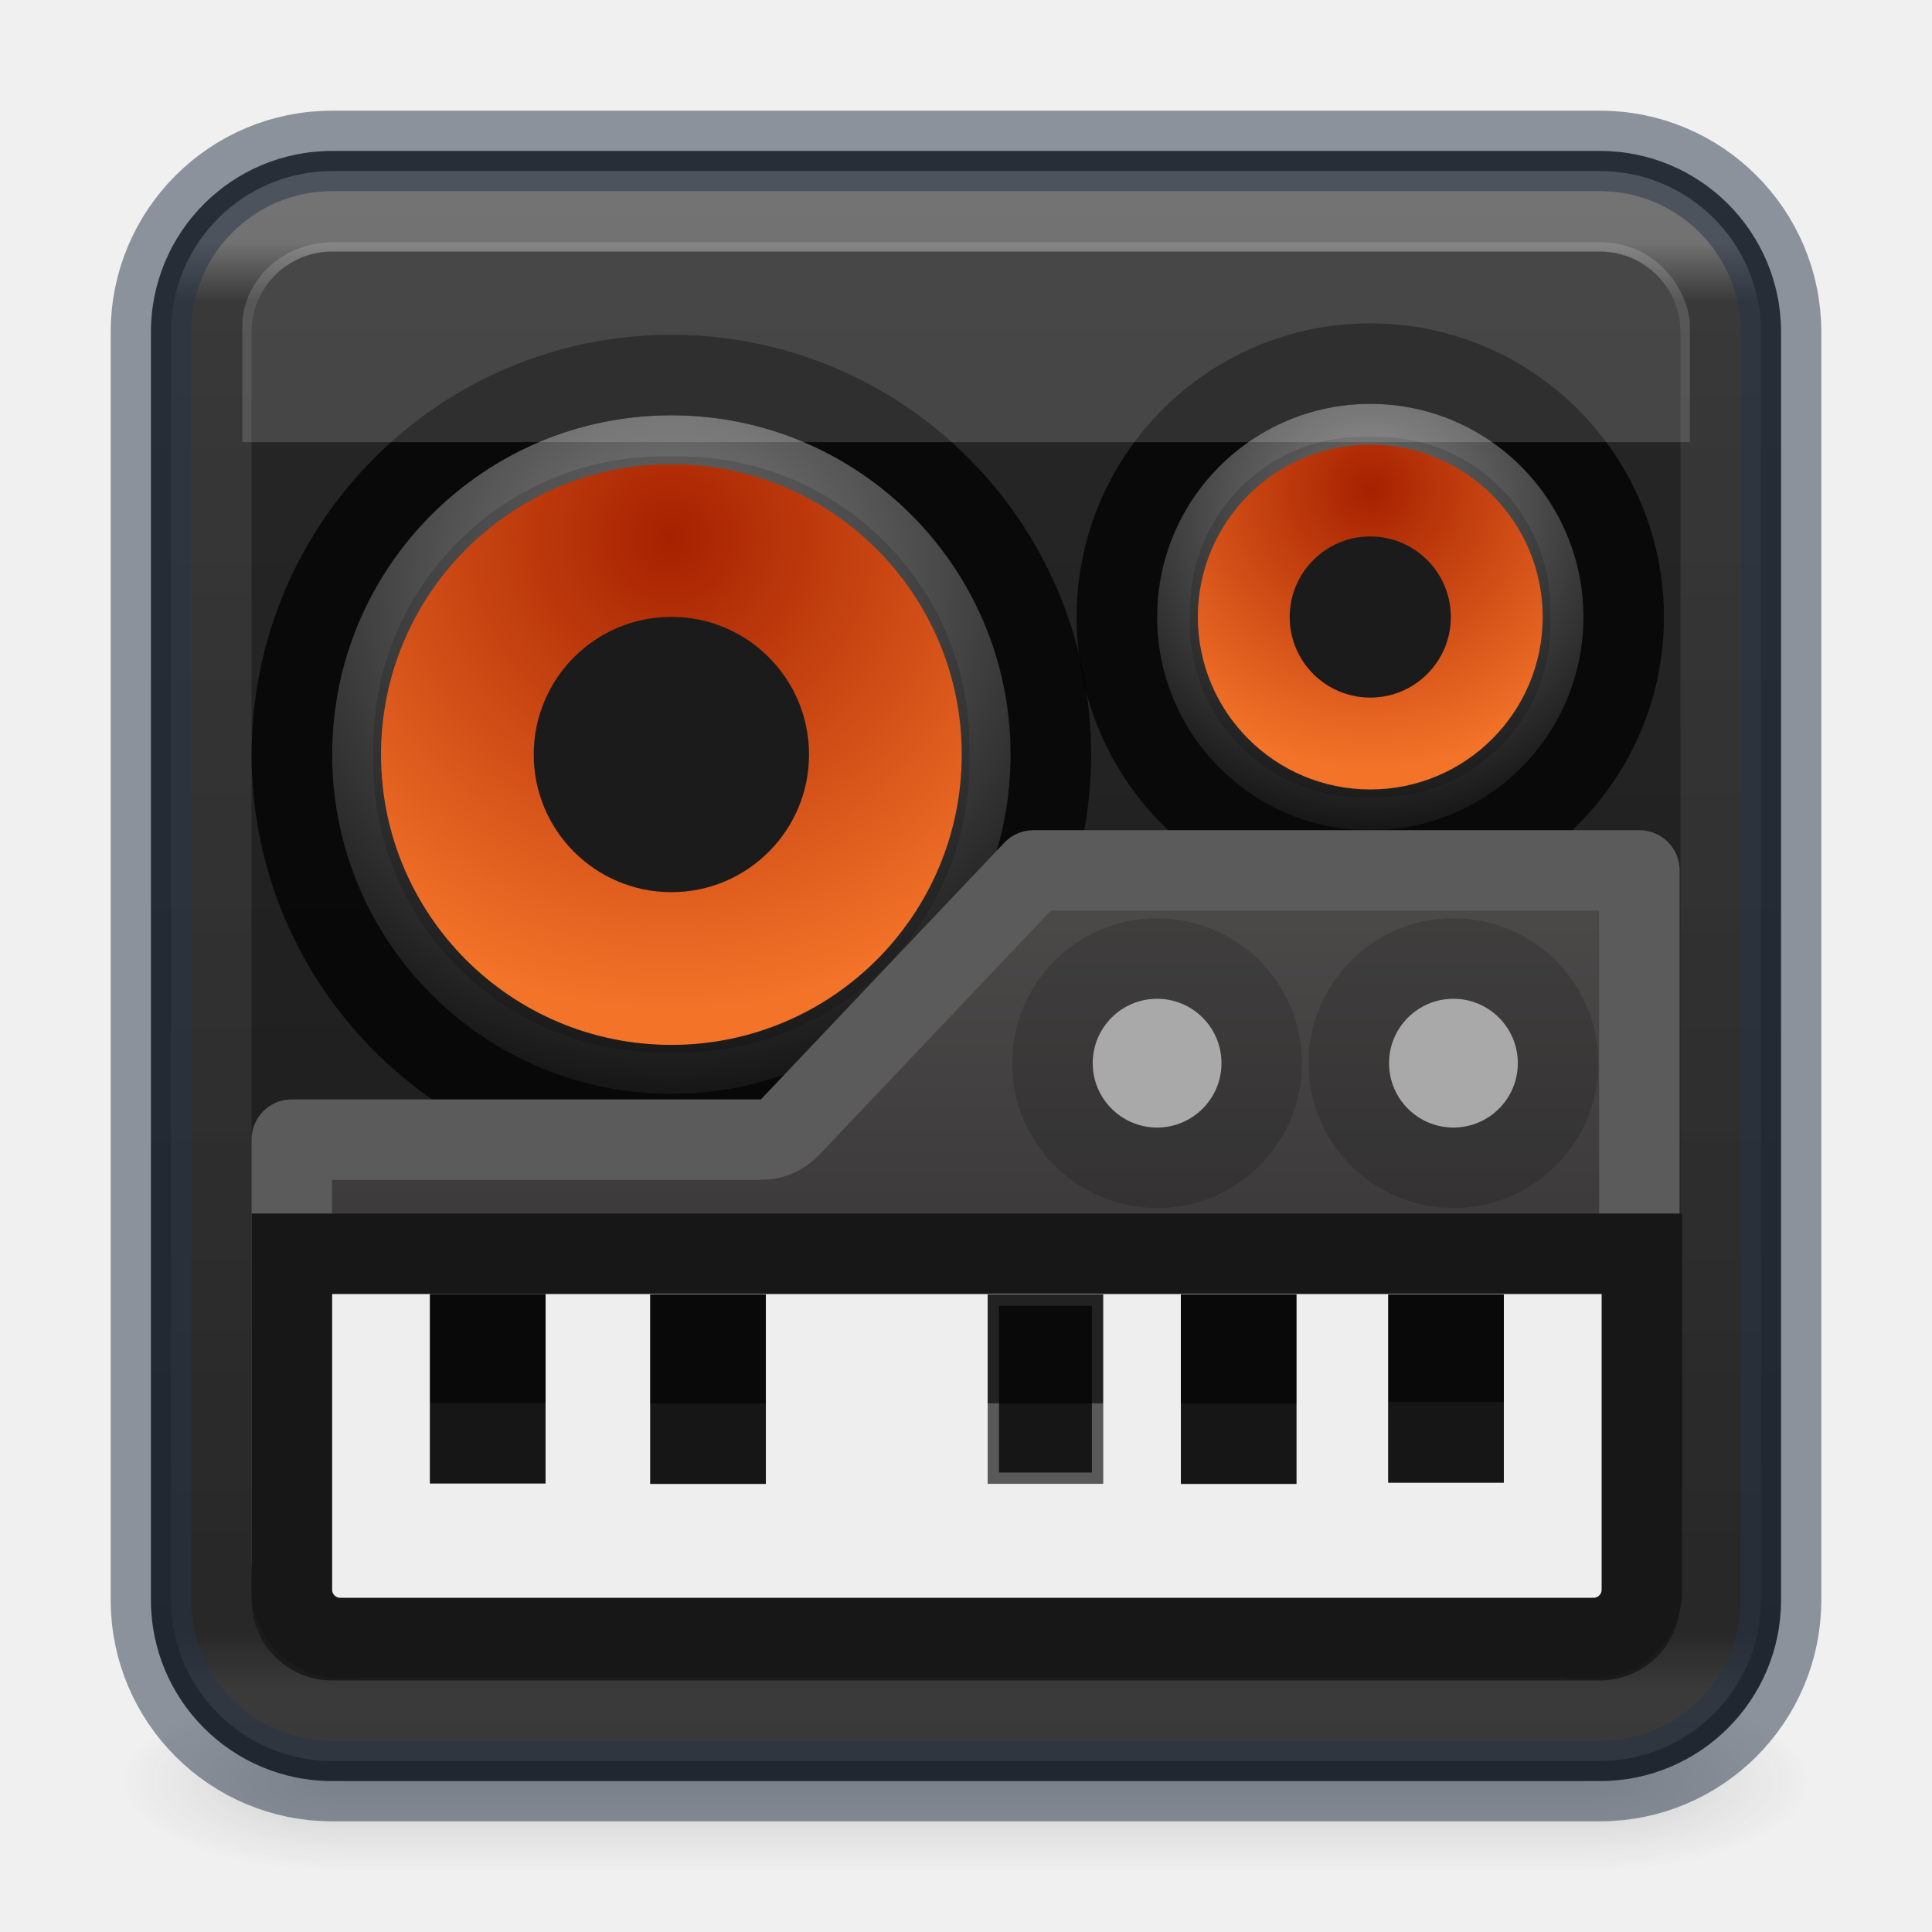
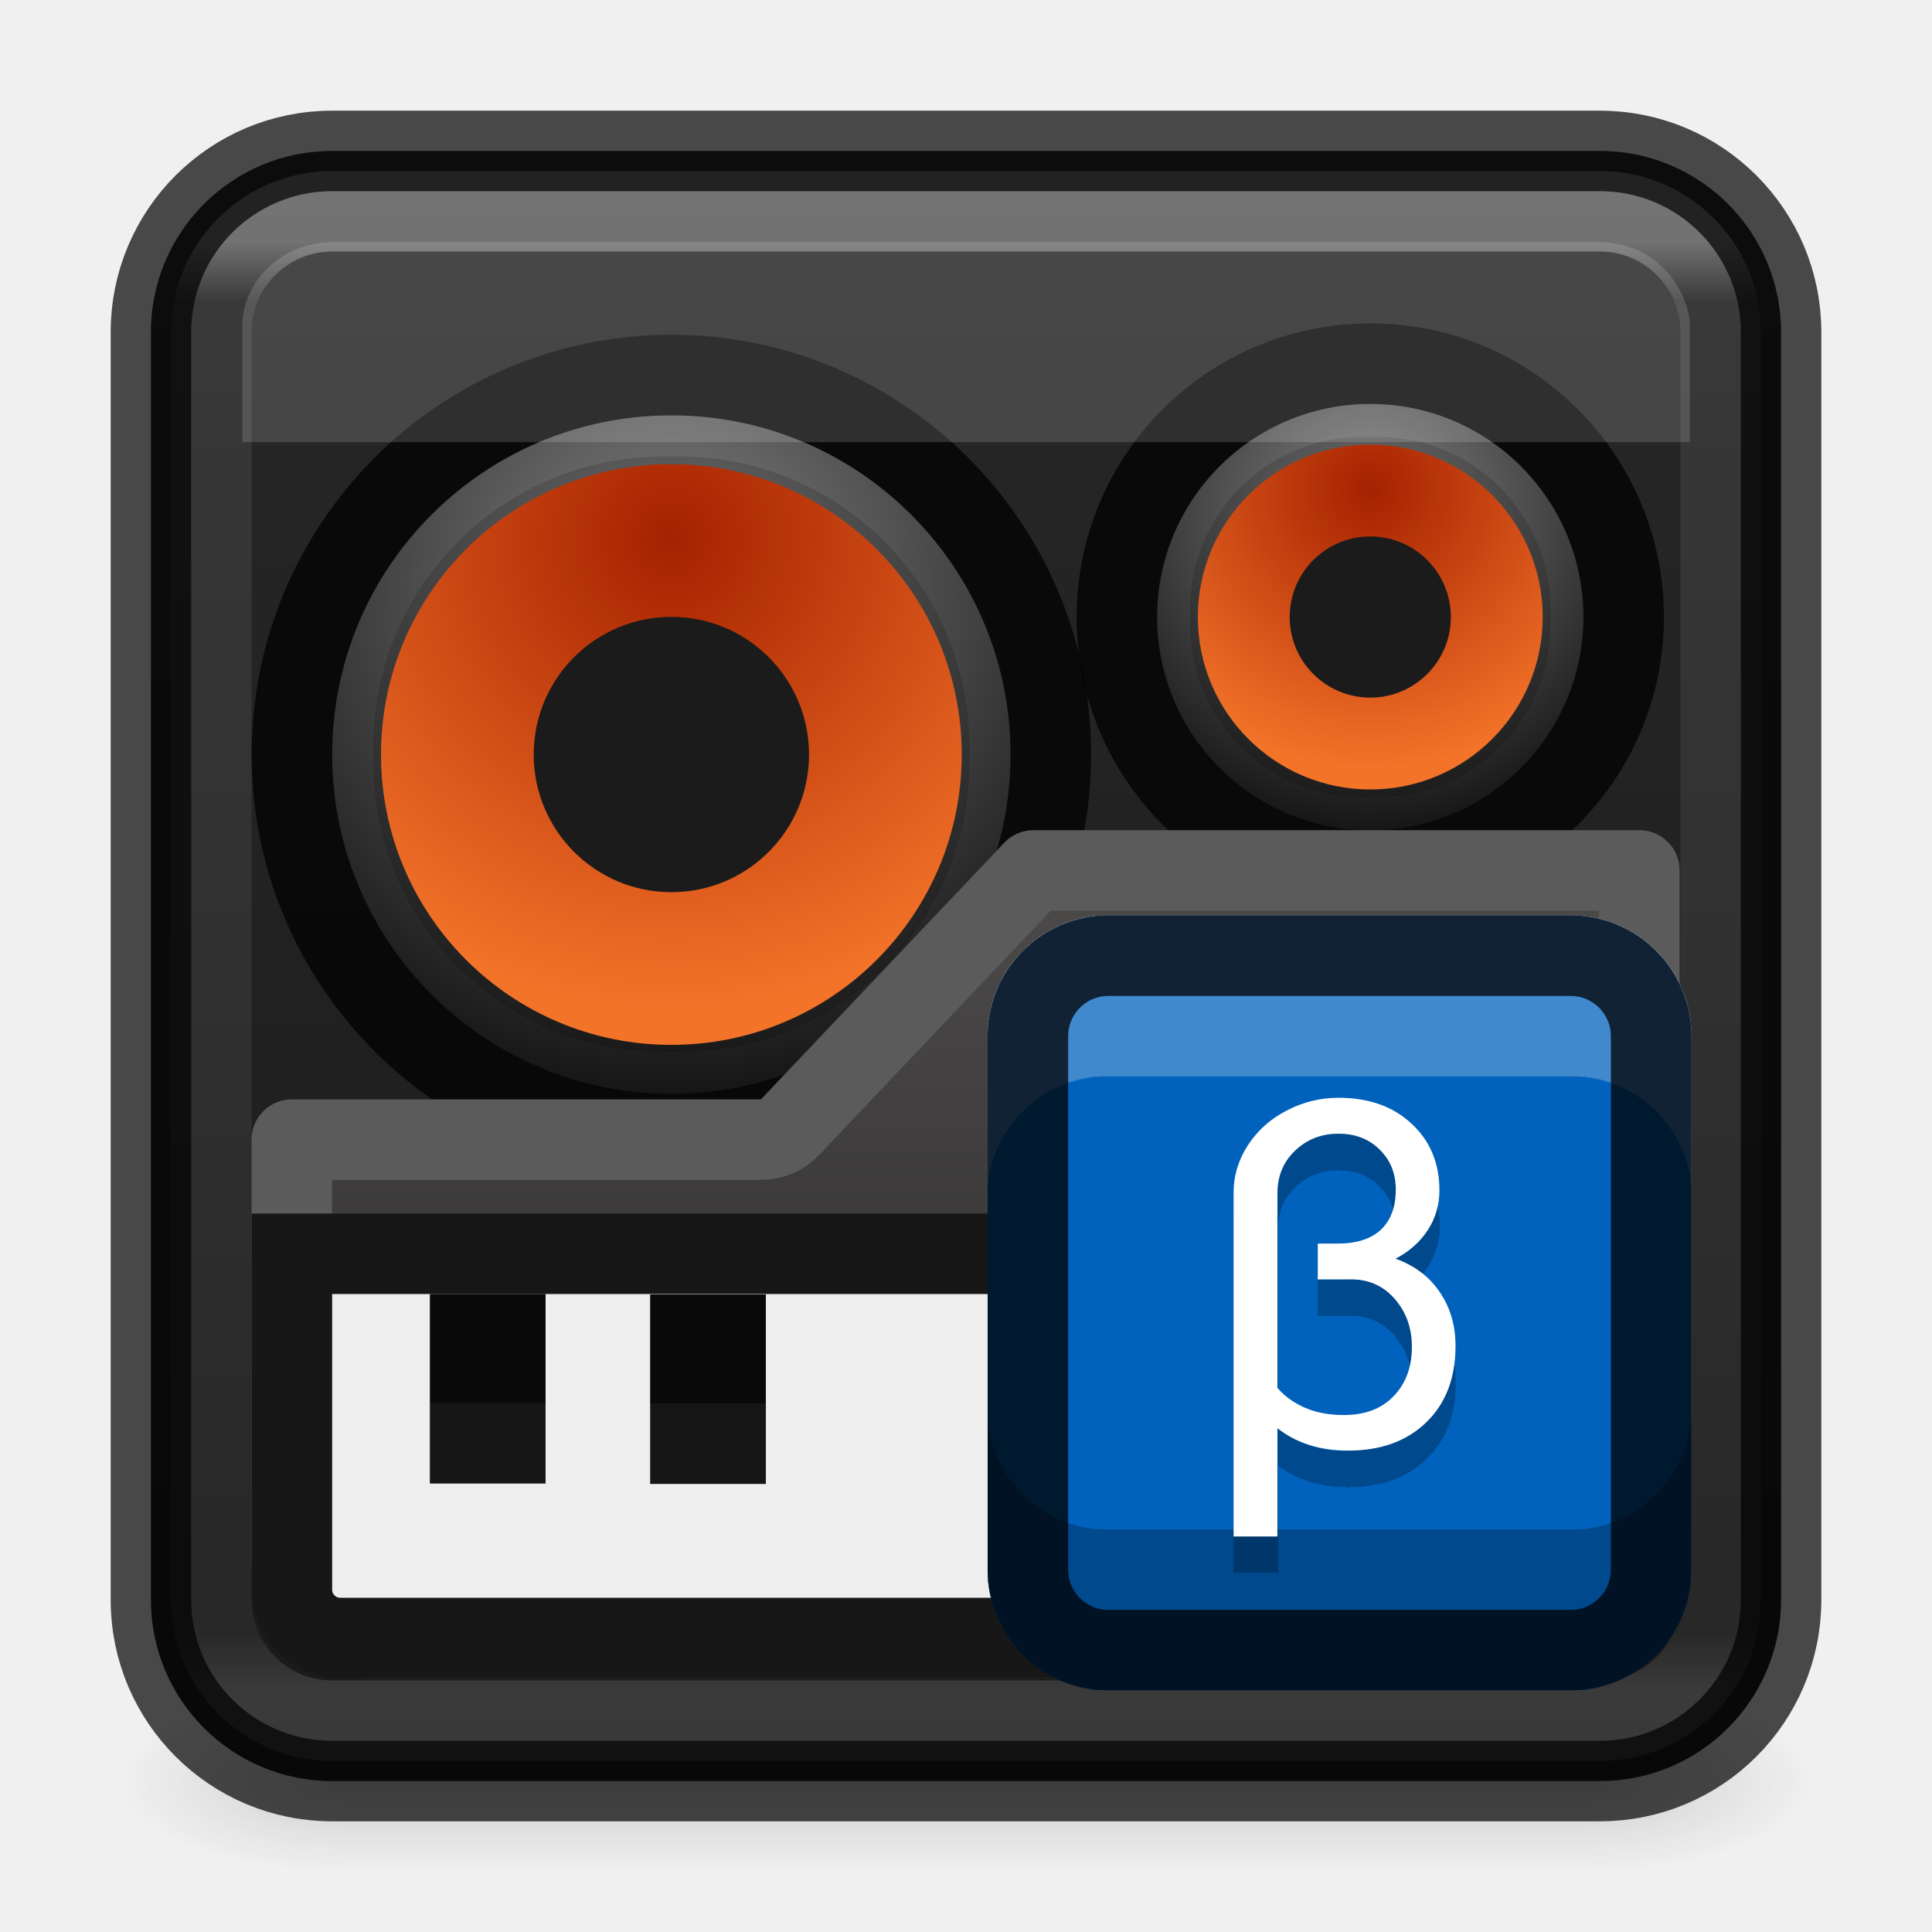
<svg xmlns="http://www.w3.org/2000/svg" width="24" height="24" viewBox="0 0 24 24" fill="none">
  <g opacity="0.4">
    <path opacity="0.4" d="M22.5 21H19.737V23.25H22.5V21Z" fill="url(#paint0_radial)" />
    <path opacity="0.4" d="M1.5 23.25H4.263V21H1.5V23.25Z" fill="url(#paint1_radial)" />
    <path opacity="0.4" d="M19.737 21H4.263V23.25H19.737V21Z" fill="url(#paint2_linear)" />
  </g>
  <path d="M19.875 1.875H4.125C2.882 1.875 1.875 2.882 1.875 4.125V19.875C1.875 21.118 2.882 22.125 4.125 22.125H19.875C21.118 22.125 22.125 21.118 22.125 19.875V4.125C22.125 2.882 21.118 1.875 19.875 1.875Z" fill="url(#paint3_linear)" />
  <path opacity="0.35" d="M19.875 2.625H4.125C3.297 2.625 2.625 3.297 2.625 4.125V19.875C2.625 20.703 3.297 21.375 4.125 21.375H19.875C20.703 21.375 21.375 20.703 21.375 19.875V4.125C21.375 3.297 20.703 2.625 19.875 2.625Z" stroke="url(#paint4_linear)" stroke-linecap="round" stroke-linejoin="round" />
-   <path opacity="0.5" d="M19.875 1.875H4.125C2.882 1.875 1.875 2.882 1.875 4.125V19.875C1.875 21.118 2.882 22.125 4.125 22.125H19.875C21.118 22.125 22.125 21.118 22.125 19.875V4.125C22.125 2.882 21.118 1.875 19.875 1.875Z" stroke="#273445" stroke-width="1" />
+   <path opacity="0.7" d="M19.875 1.875H4.125C2.882 1.875 1.875 2.882 1.875 4.125V19.875C1.875 21.118 2.882 22.125 4.125 22.125H19.875C21.118 22.125 22.125 21.118 22.125 19.875V4.125C22.125 2.882 21.118 1.875 19.875 1.875Z" stroke="black" stroke-width="1" />
  <circle cx="8.34" cy="9.373" r="4.214" fill="url(#paint5_radial)" />
  <circle cx="8.34" cy="9.373" r="4.714" stroke="black" stroke-opacity="0.75" />
  <g filter="url(#filter0_d)">
    <circle cx="8.34" cy="9.373" r="3.607" fill="url(#paint6_radial)" />
  </g>
  <circle cx="8.34" cy="9.373" r="1.71" fill="#1B1B1B" />
  <circle cx="17.022" cy="7.665" r="2.648" fill="url(#paint7_radial)" />
  <circle cx="17.022" cy="7.665" r="3.148" stroke="black" stroke-opacity="0.75" />
  <g filter="url(#filter1_d)">
    <circle cx="17.022" cy="7.665" r="2.142" fill="url(#paint8_radial)" />
  </g>
  <circle cx="17.022" cy="7.665" r="1.001" fill="#1B1B1B" />
-   <path d="M20.365 10.813V10.822V10.835V10.847V10.86V10.873V10.886V10.899V10.912V10.926V10.939V10.953V10.966V10.98V10.994V11.008V11.023V11.037V11.051V11.066V11.081V11.095V11.11V11.125V11.14V11.156V11.171V11.187V11.202V11.218V11.234V11.25V11.266V11.282V11.298V11.315V11.331V11.348V11.365V11.382V11.399V11.415V11.433V11.45V11.467V11.485V11.502V11.52V11.538V11.556V11.574V11.592V11.61V11.628V11.646V11.665V11.683V11.702V11.721V11.739V11.758V11.777V11.796V11.816V11.835V11.854V11.874V11.893V11.913V11.933V11.953V11.972V11.992V12.012V12.033V12.053V12.073V12.093V12.114V12.134V12.155V12.176V12.196V12.217V12.238V12.259V12.28V12.301V12.322V12.344V12.365V12.387V12.408V12.43V12.451V12.473V12.495V12.517V12.539V12.56V12.582V12.605V12.627V12.649V12.671V12.694V12.716V12.738V12.761V12.784V12.806V12.829V12.852V12.874V12.897V12.92V12.943V12.966V12.989V13.012V13.036V13.059V13.082V13.105V13.129V13.152V13.176V13.199V13.223V13.246V13.27V13.294V13.317V13.341V13.365V13.389V13.413V13.437V13.46V13.485V13.509V13.533V13.557V13.581V13.605V13.629V13.654V13.678V13.702V13.726V13.751V13.775V13.8V13.824V13.849V13.873V13.898V13.922V13.947V13.972V13.996V14.021V14.046V14.07V14.095V14.12V14.145V14.169V14.194V14.219V14.244V14.269V14.293V14.318V14.343V14.368V14.393V14.418V14.443V14.468V14.493V14.518V14.543V14.568V14.593V14.618V14.643V14.668V14.693V14.718V14.743V14.768V14.793V14.818V14.843V14.868V14.893V14.918V14.943V14.968V14.993V15.018V15.043V15.068V15.093V15.118V15.143V15.168V15.193V15.218V15.243V15.268V15.293V15.317V15.342V15.367V15.392V15.417V15.442V15.466V15.491V15.516V15.541V15.565V15.59V15.615V15.639V15.664V15.689V15.713V15.738V15.762V15.787V15.811V15.836V15.86V15.885V15.909V15.933V15.958V15.982V16.006V16.03V16.055V16.079V16.103V16.127V16.151V16.175V16.199V16.223V16.247V16.271V16.294V16.318V16.342V16.366V16.389V16.413V16.436V16.46V16.483V16.507V16.53V16.553V16.576V16.6V16.623V16.646V16.669V16.692V16.715V16.738V16.761V16.784V16.806V16.829V16.852V16.874V16.897V16.919V16.942V16.964V16.986V17.008V17.03V17.052V17.075V17.096V17.118V17.14V17.162V17.184V17.205V17.227V17.248V17.27V17.291V17.312V17.333V17.355V17.376V17.396V17.417V17.438V17.459V17.48V17.5V17.521V17.541V17.561V17.582V17.602V17.622V17.642V17.662V17.682V17.702V17.721V17.741V17.761V17.78V17.799V17.819V17.838V17.857V17.876V17.895V17.913V17.932V17.951V17.969V17.988V18.006V18.024V18.042V18.06V18.078V18.096V18.114V18.131V18.149V18.166V18.184V18.201V18.218V18.235V18.252V18.269V18.286V18.302V18.319V18.335V18.351V18.367V18.384V18.399V18.415V18.431V18.447V18.462V18.477V18.493V18.508V18.523V18.538V18.552V18.567V18.582V18.596V18.61V18.625V18.639V18.653V18.666V18.68V18.694V18.707V18.72V18.734V18.747V18.76V18.772V18.785V18.798V18.81V18.822V18.834V18.846V18.858V18.87V18.882V18.893V18.904V18.916V18.927V18.938V18.948V18.959V18.97V18.98V18.99V19V19.01V19.02V19.029V19.039V19.048V19.058V19.067V19.075V19.084V19.093V19.101V19.11V19.118V19.126V19.134V19.141V19.149V19.156V19.163V19.17V19.177V19.184V19.191V19.197V19.203V19.209V19.215V19.221V19.227V19.232V19.238V19.243V19.248C20.365 19.856 19.914 20.346 19.369 20.346H19.364H19.358H19.352H19.346H19.34H19.333H19.326H19.319H19.312H19.304H19.296H19.288H19.279H19.27H19.261H19.252H19.242H19.232H19.222H19.212H19.201H19.19H19.179H19.168H19.156H19.144H19.132H19.119H19.106H19.093H19.08H19.067H19.053H19.039H19.025H19.01H18.996H18.981H18.965H18.95H18.886H18.869H18.852H18.835H18.818H18.8H18.783H18.765H18.747H18.728H18.709H18.691H18.671H18.652H18.633H18.613H18.593H18.573H18.552H18.531H18.511H18.489H18.468H18.447H18.425H18.403H18.381H18.359H18.336H18.313H18.291H18.267H18.244H18.221H18.197H18.173H18.149H18.124H18.1H18.075H18.05H18.025H18H17.974H17.949H17.923H17.897H17.871H17.845H17.818H17.791H17.764H17.737H17.71H17.682H17.655H17.627H17.599H17.571H17.543H17.514H17.485H17.457H17.428H17.399H17.369H17.34H17.31H17.28H17.25H17.22H17.19H17.16H17.129H17.098H17.068H17.037H17.005H16.974H16.943H16.911H16.879H16.847H16.815H16.783H16.751H16.718H16.686H16.653H16.62H16.587H16.554H16.521H16.487H16.454H16.42H16.386H16.352H16.318H16.284H16.25H16.215H16.181H16.146H16.111H16.076H16.041H16.006H15.971H15.936H15.9H15.864H15.829H15.793H15.757H15.721H15.685H15.649H15.612H15.576H15.539H15.503H15.466H15.429H15.392H15.355H15.318H15.281H15.243H15.206H15.168H15.131H15.093H15.056H15.018H14.98H14.942H14.903H14.865H14.827H14.789H14.75H14.712H14.673H14.635H14.596H14.557H14.518H14.479H14.44H14.401H14.362H14.323H14.284H14.244H14.205H14.165H14.126H14.086H14.046H14.007H13.967H13.927H13.887H13.848H13.807H13.768H13.727H13.687H13.647H13.607H13.567H13.526H13.486H13.446H13.405H13.365H13.324H13.284H13.243H13.203H13.162H13.121H13.081H13.04H12.999H12.958H12.917H12.877H12.836H12.795H12.754H12.713H12.672H12.631H12.59H12.549H12.508H12.467H12.426H12.385H12.344H12.303H12.261H12.22H12.179H12.138H12.097H12.056H12.015H11.974H11.933H11.891H11.85H11.809H11.768H11.727H11.686H11.645H11.604H11.563H11.521H11.48H11.439H11.398H11.357H11.316H11.275H11.234H11.194H11.152H11.112H11.071H11.03H10.989H10.948H10.908H10.867H10.826H10.785H10.745H10.704H10.664H10.623H10.582H10.542H10.502H10.461H10.421H10.38H10.34H10.3H10.26H10.22H10.18H10.14H10.1H10.06H10.02H9.98H9.94H9.901H9.861H9.821H9.782H9.742H9.703H9.664H9.624H9.585H9.546H9.507H9.468H9.429H9.39H9.351H9.312H9.274H9.235H9.197H9.158H9.12H9.081H9.043H9.005H8.967H8.929H8.891H8.853H8.816H8.778H8.741H8.703H8.666H8.629H8.591H8.554H8.517H8.48H8.444H8.407H8.37H8.334H8.298H8.261H8.225H8.189H8.153H8.117H8.082H8.046H8.011H7.975H7.94H7.905H7.87H7.835H7.8H7.765H7.731H7.696H7.662H7.628H7.594H7.56H7.526H7.492H7.458H7.425H7.392H7.359H7.325H7.293H7.26H7.227H7.195H7.162H7.13H7.098H7.066H7.034H7.003H6.971H6.94H6.909H6.878H6.847H6.816H6.785H6.755H6.725H6.694H6.664H6.635H6.605H6.575H6.546H6.517H6.488H6.459H6.43H6.402H6.374H6.345H6.317H6.29H6.262H6.234H6.207H6.18H6.153H6.126H6.1H6.073H6.047H6.021H5.995H5.969H5.944H5.919H5.893H5.869H5.844H5.819H5.795H5.771H5.747H5.723H5.699H5.676H5.653H5.63H5.607H5.585H5.562H5.54H5.518H5.496H5.475H5.453H5.432H5.411H5.391H5.37H5.35H5.33H5.31H5.291H5.271H5.252H5.233H5.214H5.196H5.178H5.159H5.142H5.124H5.107H5.09H5.073H5.056H5.04H5.023H5.007H4.992H4.976H4.961H4.946H4.931H4.917H4.902H4.888H4.875H4.861H4.848H4.835H4.822H4.809H4.797H4.785H4.773H4.762H4.751H4.74H4.729H4.718H4.708H4.698H4.688H4.679H4.67H4.661H4.652H4.644H4.636H4.628H4.621H4.613H4.606H4.6H4.593H4.587H4.581H4.576H4.57H4.565H4.561H4.556H4.552C4.363 20.346 4.126 20.25 3.929 20.059C3.736 19.871 3.625 19.633 3.625 19.4V19.395V19.391V19.386V19.381V19.376V19.371V19.366V19.36V19.355V19.349V19.344V19.338V19.332V19.326V19.321V19.314V19.308V19.302V19.296V19.29V19.283V19.276V19.27V19.263V19.256V19.249V19.242V19.235V19.228V19.221V19.214V19.206V19.199V19.191V19.183V19.176V19.168V19.16V19.152V19.144V19.136V19.128V19.119V19.111V19.102V19.094V19.085V19.077V19.068V19.059V19.05V19.041V19.032V19.023V19.014V19.005V18.995V18.986V18.976V18.967V18.957V18.947V18.938V18.928V18.918V18.908V18.898V18.888V18.878V18.867V18.857V18.847V18.836V18.826V18.815V18.804V18.794V18.783V18.772V18.761V18.75V18.739V18.728V18.717V18.706V18.694V18.683V18.672V18.66V18.649V18.637V18.625V18.614V18.602V18.59V18.578V18.567V18.555V18.543V18.53V18.518V18.506V18.494V18.482V18.469V18.457V18.444V18.432V18.419V18.407V18.394V18.381V18.369V18.356V18.343V18.33V18.317V18.304V18.291V18.278V18.265V18.251V18.238V18.225V18.212V18.198V18.185V18.171V18.158V18.144V18.131V18.117V18.103V18.09V18.076V18.062V18.048V18.034V18.02V18.007V17.993V17.979V17.965V17.95V17.936V17.922V17.908V17.894V17.879V17.865V17.851V17.836V17.822V17.807V17.793V17.778V17.764V17.749V17.735V17.72V17.705V17.691V17.676V17.661V17.646V17.631V17.617V17.602V17.587V17.572V17.557V17.542V17.527V17.512V17.497V17.482V17.467V17.452V17.436V17.421V17.406V17.391V17.376V17.36V17.345V17.33V17.315V17.299V17.284V17.268V17.253V17.238V17.222V17.207V17.191V17.176V17.16V17.145V17.129V17.114V17.098V17.083V17.067V17.052V17.036V17.02V17.005V16.989V16.974V16.958V16.942V16.927V16.911V16.895V16.88V16.864V16.848V16.832V16.817V16.801V16.785V16.769V16.754V16.738V16.722V16.706V16.691V16.675V16.659V16.643V16.628V16.612V16.596V16.58V16.564V16.549V16.533V16.517V16.501V16.486V16.47V16.454V16.438V16.423V16.407V16.391V16.375V16.36V16.344V16.328V16.312V16.297V16.281V16.265V16.25V16.234V16.218V16.203V16.187V16.171V16.156V16.14V16.125V16.109V16.093V16.078V16.062V16.047V16.031V16.016V16V15.985V15.969V15.954V15.938V15.923V15.907V15.892V15.877V15.861V15.846V15.831V15.815V15.8V15.785V15.77V15.754V15.739V15.724V15.709V15.694V15.679V15.664V15.649V15.633V15.618V15.604V15.589V15.574V15.559V15.544V15.529V15.514V15.499V15.485V15.47V15.455V15.441V15.426V15.411V15.397V15.382V15.368V15.353V15.339V15.324V15.31V15.296V15.281V15.267V15.253V15.239V15.224V15.21V15.196V15.182V15.168V15.154V15.14V15.126V15.112V15.098V15.085V15.071V15.057V15.044V15.03V15.016V15.003V14.989V14.976V14.962V14.949V14.936V14.922V14.909V14.896V14.883V14.87V14.857V14.844V14.831V14.818V14.805V14.792V14.779V14.767V14.754V14.742V14.729V14.716V14.704V14.691V14.679V14.667V14.655V14.643V14.63V14.618V14.606V14.594V14.582V14.57V14.559V14.547V14.535V14.524V14.512V14.501V14.489V14.478V14.466V14.455V14.444V14.433V14.422V14.411V14.4V14.389V14.378V14.367V14.356V14.346V14.335V14.325V14.314V14.304V14.293V14.283V14.273V14.263V14.253V14.243V14.233V14.223V14.213V14.204V14.194V14.184V14.175V14.166V14.157H9.452C9.59 14.157 9.721 14.101 9.815 14.001L12.838 10.813H20.365Z" fill="url(#paint9_linear)" stroke="#5B5B5B" stroke-linecap="round" stroke-linejoin="round" />
+   <path d="M20.365 10.813V10.822V10.835V10.847V10.86V10.873V10.886V10.899V10.912V10.926V10.939V10.953V10.966V10.98V10.994V11.008V11.023V11.037V11.051V11.066V11.081V11.095V11.11V11.125V11.14V11.156V11.171V11.187V11.202V11.218V11.234V11.25V11.266V11.282V11.298V11.315V11.331V11.348V11.365V11.382V11.399V11.415V11.433V11.45V11.467V11.485V11.502V11.52V11.538V11.556V11.574V11.592V11.61V11.628V11.646V11.665V11.683V11.702V11.721V11.739V11.758V11.777V11.796V11.816V11.835V11.854V11.874V11.893V11.913V11.933V11.953V11.972V11.992V12.012V12.033V12.053V12.073V12.093V12.114V12.134V12.155V12.176V12.196V12.217V12.238V12.259V12.28V12.301V12.322V12.344V12.365V12.387V12.408V12.43V12.451V12.473V12.495V12.517V12.539V12.56V12.582V12.605V12.627V12.649V12.671V12.694V12.716V12.738V12.761V12.784V12.806V12.829V12.852V12.874V12.897V12.92V12.943V12.966V12.989V13.012V13.036V13.059V13.082V13.105V13.129V13.152V13.176V13.199V13.223V13.246V13.27V13.294V13.317V13.341V13.365V13.389V13.413V13.437V13.46V13.485V13.509V13.533V13.557V13.581V13.605V13.629V13.654V13.678V13.702V13.726V13.751V13.775V13.8V13.824V13.849V13.873V13.898V13.922V13.947V13.972V13.996V14.021V14.046V14.07V14.095V14.12V14.145V14.169V14.194V14.219V14.244V14.269V14.293V14.318V14.343V14.368V14.393V14.418V14.443V14.468V14.493V14.518V14.543V14.568V14.593V14.618V14.643V14.668V14.693V14.718V14.743V14.768V14.793V14.818V14.843V14.868V14.893V14.918V14.943V14.968V14.993V15.018V15.043V15.068V15.093V15.118V15.143V15.168V15.193V15.218V15.243V15.268V15.293V15.317V15.342V15.367V15.392V15.417V15.442V15.466V15.491V15.516V15.541V15.565V15.59V15.615V15.639V15.664V15.689V15.713V15.738V15.762V15.787V15.811V15.836V15.86V15.885V15.909V15.933V15.958V15.982V16.006V16.03V16.055V16.079V16.103V16.127V16.151V16.175V16.199V16.223V16.247V16.271V16.294V16.318V16.342V16.366V16.389V16.413V16.436V16.46V16.483V16.507V16.53V16.553V16.576V16.6V16.623V16.646V16.669V16.692V16.715V16.738V16.761V16.784V16.806V16.829V16.852V16.874V16.897V16.919V16.942V16.964V16.986V17.008V17.03V17.052V17.075V17.096V17.118V17.14V17.162V17.184V17.205V17.227V17.248V17.27V17.291V17.312V17.333V17.355V17.376V17.396V17.417V17.438V17.459V17.48V17.5V17.521V17.541V17.561V17.582V17.602V17.622V17.642V17.662V17.682V17.702V17.721V17.741V17.761V17.78V17.799V17.819V17.838V17.857V17.876V17.895V17.913V17.932V17.951V17.969V17.988V18.006V18.024V18.042V18.06V18.078V18.096V18.114V18.131V18.149V18.166V18.184V18.201V18.218V18.235V18.252V18.269V18.286V18.302V18.319V18.335V18.351V18.367V18.384V18.399V18.415V18.431V18.447V18.462V18.477V18.493V18.508V18.523V18.538V18.552V18.567V18.582V18.596V18.61V18.625V18.639V18.653V18.666V18.68V18.694V18.707V18.72V18.734V18.747V18.76V18.772V18.785V18.798V18.81V18.822V18.834V18.846V18.858V18.87V18.882V18.893V18.904V18.916V18.927V18.938V18.948V18.959V18.97V18.98V18.99V19V19.01V19.02V19.029V19.039V19.048V19.058V19.067V19.075V19.084V19.093V19.101V19.11V19.118V19.126V19.134V19.141V19.149V19.156V19.163V19.17V19.177V19.184V19.191V19.197V19.203V19.209V19.215V19.221V19.227V19.232V19.238V19.243V19.248C20.365 19.856 19.914 20.346 19.369 20.346H19.364H19.358H19.352H19.346H19.34H19.333H19.326H19.319H19.312H19.304H19.296H19.288H19.279H19.27H19.261H19.252H19.242H19.232H19.222H19.212H19.201H19.19H19.179H19.168H19.156H19.144H19.132H19.119H19.106H19.093H19.08H19.067H19.053H19.039H19.025H19.01H18.996H18.981H18.965H18.95H18.934H18.918H18.902H18.886H18.869H18.852H18.835H18.818H18.8H18.783H18.765H18.747H18.728H18.709H18.691H18.671H18.652H18.633H18.613H18.593H18.573H18.552H18.531H18.511H18.489H18.468H18.447H18.425H18.403H18.381H18.359H18.336H18.313H18.291H18.267H18.244H18.221H18.197H18.173H18.149H18.124H18.1H18.075H18.05H18.025H18H17.974H17.949H17.923H17.897H17.871H17.845H17.818H17.791H17.764H17.737H17.71H17.682H17.655H17.627H17.599H17.571H17.543H17.514H17.485H17.457H17.428H17.399H17.369H17.34H17.31H17.28H17.25H17.22H17.19H17.16H17.129H17.098H17.068H17.037H17.005H16.974H16.943H16.911H16.879H16.847H16.815H16.783H16.751H16.718H16.686H16.653H16.62H16.587H16.554H16.521H16.487H16.454H16.42H16.386H16.352H16.318H16.284H16.25H16.215H16.181H16.146H16.111H16.076H16.041H16.006H15.971H15.936H15.9H15.864H15.829H15.793H15.757H15.721H15.685H15.649H15.612H15.576H15.539H15.503H15.466H15.429H15.392H15.355H15.318H15.281H15.243H15.206H15.168H15.131H15.093H15.056H15.018H14.98H14.942H14.903H14.865H14.827H14.789H14.75H14.712H14.673H14.635H14.596H14.557H14.518H14.479H14.44H14.401H14.362H14.323H14.284H14.244H14.205H14.165H14.126H14.086H14.046H14.007H13.967H13.927H13.887H13.848H13.807H13.768H13.727H13.687H13.647H13.607H13.567H13.526H13.486H13.446H13.405H13.365H13.324H13.284H13.243H13.203H13.162H13.121H13.081H13.04H12.999H12.958H12.917H12.877H12.836H12.795H12.754H12.713H12.672H12.631H12.59H12.549H12.508H12.467H12.426H12.385H12.344H12.303H12.261H12.22H12.179H12.138H12.097H12.056H12.015H11.974H11.933H11.891H11.85H11.809H11.768H11.727H11.686H11.645H11.604H11.563H11.521H11.48H11.439H11.398H11.357H11.316H11.275H11.234H11.194H11.152H11.112H11.071H11.03H10.989H10.948H10.908H10.867H10.826H10.785H10.745H10.704H10.664H10.623H10.582H10.542H10.502H10.461H10.421H10.38H10.34H10.3H10.26H10.22H10.18H10.14H10.1H10.06H10.02H9.98H9.94H9.901H9.861H9.821H9.782H9.742H9.703H9.664H9.624H9.585H9.546H9.507H9.468H9.429H9.39H9.351H9.312H9.274H9.235H9.197H9.158H9.12H9.081H9.043H9.005H8.967H8.929H8.891H8.853H8.816H8.778H8.741H8.703H8.666H8.629H8.591H8.554H8.517H8.48H8.444H8.407H8.37H8.334H8.298H8.261H8.225H8.189H8.153H8.117H8.082H8.046H8.011H7.975H7.94H7.905H7.87H7.835H7.8H7.765H7.731H7.696H7.662H7.628H7.594H7.56H7.526H7.492H7.458H7.425H7.392H7.359H7.325H7.293H7.26H7.227H7.195H7.162H7.13H7.098H7.066H7.034H7.003H6.971H6.94H6.909H6.878H6.847H6.816H6.785H6.755H6.725H6.694H6.664H6.635H6.605H6.575H6.546H6.517H6.488H6.459H6.43H6.402H6.374H6.345H6.317H6.29H6.262H6.234H6.207H6.18H6.153H6.126H6.1H6.073H6.047H6.021H5.995H5.969H5.944H5.919H5.893H5.869H5.844H5.819H5.795H5.771H5.747H5.723H5.699H5.676H5.653H5.63H5.607H5.585H5.562H5.54H5.518H5.496H5.475H5.453H5.432H5.411H5.391H5.37H5.35H5.33H5.31H5.291H5.271H5.252H5.233H5.214H5.196H5.178H5.159H5.142H5.124H5.107H5.09H5.073H5.056H5.04H5.023H5.007H4.992H4.976H4.961H4.946H4.931H4.917H4.902H4.888H4.875H4.861H4.848H4.835H4.822H4.809H4.797H4.785H4.773H4.762H4.751H4.74H4.729H4.718H4.708H4.698H4.688H4.679H4.67H4.661H4.652H4.644H4.636H4.628H4.621H4.613H4.606H4.6H4.593H4.587H4.581H4.576H4.57H4.565H4.561H4.556H4.552C4.363 20.346 4.126 20.25 3.929 20.059C3.736 19.871 3.625 19.633 3.625 19.4V19.395V19.391V19.386V19.381V19.376V19.371V19.366V19.36V19.355V19.349V19.344V19.338V19.332V19.326V19.321V19.314V19.308V19.302V19.296V19.29V19.283V19.276V19.27V19.263V19.256V19.249V19.242V19.235V19.228V19.221V19.214V19.206V19.199V19.191V19.183V19.176V19.168V19.16V19.152V19.144V19.136V19.128V19.119V19.111V19.102V19.094V19.085V19.077V19.068V19.059V19.05V19.041V19.032V19.023V19.014V19.005V18.995V18.986V18.976V18.967V18.957V18.947V18.938V18.928V18.918V18.908V18.898V18.888V18.878V18.867V18.857V18.847V18.836V18.826V18.815V18.804V18.794V18.783V18.772V18.761V18.75V18.739V18.728V18.717V18.706V18.694V18.683V18.672V18.66V18.649V18.637V18.625V18.614V18.602V18.59V18.578V18.567V18.555V18.543V18.53V18.518V18.506V18.494V18.482V18.469V18.457V18.444V18.432V18.419V18.407V18.394V18.381V18.369V18.356V18.343V18.33V18.317V18.304V18.291V18.278V18.265V18.251V18.238V18.225V18.212V18.198V18.185V18.171V18.158V18.144V18.131V18.117V18.103V18.09V18.076V18.062V18.048V18.034V18.02V18.007V17.993V17.979V17.965V17.95V17.936V17.922V17.908V17.894V17.879V17.865V17.851V17.836V17.822V17.807V17.793V17.778V17.764V17.749V17.735V17.72V17.705V17.691V17.676V17.661V17.646V17.631V17.617V17.602V17.587V17.572V17.557V17.542V17.527V17.512V17.497V17.482V17.467V17.452V17.436V17.421V17.406V17.391V17.376V17.36V17.345V17.33V17.315V17.299V17.284V17.268V17.253V17.238V17.222V17.207V17.191V17.176V17.16V17.145V17.129V17.114V17.098V17.083V17.067V17.052V17.036V17.02V17.005V16.989V16.974V16.958V16.942V16.927V16.911V16.895V16.88V16.864V16.848V16.832V16.817V16.801V16.785V16.769V16.754V16.738V16.722V16.706V16.691V16.675V16.659V16.643V16.628V16.612V16.596V16.58V16.564V16.549V16.533V16.517V16.501V16.486V16.47V16.454V16.438V16.423V16.407V16.391V16.375V16.36V16.344V16.328V16.312V16.297V16.281V16.265V16.25V16.234V16.218V16.203V16.187V16.171V16.156V16.14V16.125V16.109V16.093V16.078V16.062V16.047V16.031V16.016V16V15.985V15.969V15.954V15.938V15.923V15.907V15.892V15.877V15.861V15.846V15.831V15.815V15.8V15.785V15.77V15.754V15.739V15.724V15.709V15.694V15.679V15.664V15.649V15.633V15.618V15.604V15.589V15.574V15.559V15.544V15.529V15.514V15.499V15.485V15.47V15.455V15.441V15.426V15.411V15.397V15.382V15.368V15.353V15.339V15.324V15.31V15.296V15.281V15.267V15.253V15.239V15.224V15.21V15.196V15.182V15.168V15.154V15.14V15.126V15.112V15.098V15.085V15.071V15.057V15.044V15.03V15.016V15.003V14.989V14.976V14.962V14.949V14.936V14.922V14.909V14.896V14.883V14.87V14.857V14.844V14.831V14.818V14.805V14.792V14.779V14.767V14.754V14.742V14.729V14.716V14.704V14.691V14.679V14.667V14.655V14.643V14.63V14.618V14.606V14.594V14.582V14.57V14.559V14.547V14.535V14.524V14.512V14.501V14.489V14.478V14.466V14.455V14.444V14.433V14.422V14.411V14.4V14.389V14.378V14.367V14.356V14.346V14.335V14.325V14.314V14.304V14.293V14.283V14.273V14.263V14.253V14.243V14.233V14.223V14.213V14.204V14.194V14.184V14.175V14.166V14.157H9.452C9.59 14.157 9.721 14.101 9.815 14.001L12.838 10.813H20.365Z" fill="url(#paint9_linear)" stroke="#5B5B5B" stroke-linecap="round" stroke-linejoin="round" />
  <path d="M4.126 15.575H3.626V16.075V19.748C3.626 20.079 3.895 20.348 4.226 20.348H19.796C20.128 20.348 20.396 20.079 20.396 19.748V16.075V15.575H19.896H4.126Z" fill="#EEEEEE" stroke="#171717" />
  <g filter="url(#filter2_i)">
    <rect x="5.341" y="16.075" width="1.436" height="2.353" fill="#222222" />
  </g>
  <rect x="5.7" y="16.434" width="0.718" height="1.635" stroke="black" stroke-opacity="0.75" stroke-width="0.718" />
  <g filter="url(#filter3_i)">
    <rect x="8.077" y="16.08" width="1.436" height="2.353" fill="#222222" />
  </g>
  <rect x="8.437" y="16.44" width="0.718" height="1.635" stroke="black" stroke-opacity="0.75" stroke-width="0.718" />
  <g filter="url(#filter4_i)">
    <path d="M12.269 16.08H13.705V18.433H12.269V16.08Z" fill="#222222" />
  </g>
  <path d="M12.769 16.58H13.205V17.933H12.769V16.58Z" stroke="black" stroke-opacity="0.75" stroke-width="0.718" />
  <g filter="url(#filter5_i)">
    <rect x="14.669" y="16.08" width="1.436" height="2.353" fill="#222222" />
  </g>
  <rect x="15.028" y="16.44" width="0.718" height="1.635" stroke="black" stroke-opacity="0.75" stroke-width="0.718" />
  <g filter="url(#filter6_i)">
    <rect x="17.245" y="16.08" width="1.436" height="2.338" fill="#222222" />
  </g>
  <rect x="17.604" y="16.44" width="0.718" height="1.619" stroke="black" stroke-opacity="0.75" stroke-width="0.718" />
  <path d="M19.865 3.008H4.162C3.405 3.008 3.011 3.589 3.011 4.027V5.492H20.992V4.043C20.992 3.671 20.629 3.008 19.865 3.008Z" fill="white" fill-opacity="0.15" />
  <circle cx="14.374" cy="13.207" r="0.8" fill="#A9A9A9" />
  <circle cx="14.374" cy="13.207" r="1.3" stroke="black" stroke-opacity="0.15" />
  <circle cx="18.055" cy="13.207" r="0.8" fill="#A9A9A9" />
  <circle cx="18.055" cy="13.207" r="1.3" stroke="black" stroke-opacity="0.15" />
+   <g filter="url(#filter7_ii)">
+     <rect x="12.269" y="11.372" width="8.742" height="9.627" rx="1.5" fill="#0062BC" />
+   </g>
+   <rect x="12.769" y="11.872" width="7.742" height="8.627" rx="1" stroke="black" stroke-opacity="0.75" />
+   <g filter="url(#filter8_d)">
+     <path d="M16.627 13.637C17.004 13.637 17.307 13.745 17.536 13.96C17.766 14.173 17.881 14.449 17.881 14.789C17.881 14.966 17.834 15.13 17.738 15.278C17.642 15.427 17.508 15.546 17.336 15.636C17.577 15.723 17.76 15.863 17.887 16.054C18.016 16.244 18.081 16.465 18.081 16.72C18.081 17.12 17.959 17.437 17.714 17.672C17.472 17.904 17.151 18.02 16.75 18.02C16.397 18.02 16.103 17.927 15.869 17.742V19.087H15.324V14.818C15.324 14.607 15.383 14.41 15.502 14.226C15.622 14.043 15.782 13.899 15.983 13.796C16.186 13.69 16.401 13.637 16.627 13.637ZM17.339 14.777C17.339 14.578 17.273 14.413 17.14 14.282C17.007 14.149 16.836 14.083 16.627 14.083C16.416 14.083 16.238 14.152 16.091 14.291C15.945 14.429 15.871 14.603 15.869 14.812V17.241C15.955 17.343 16.068 17.424 16.209 17.487C16.349 17.548 16.511 17.578 16.695 17.578C16.956 17.578 17.163 17.5 17.313 17.343C17.463 17.187 17.539 16.983 17.539 16.731C17.539 16.501 17.47 16.305 17.334 16.145C17.197 15.983 17.022 15.899 16.809 15.893H16.37V15.448H16.619C16.853 15.448 17.032 15.39 17.155 15.275C17.278 15.158 17.339 14.992 17.339 14.777Z" fill="white" />
+   </g>
  <defs>
    <filter id="filter0_d" x="3.734" y="4.766" width="9.213" height="9.213" filterUnits="userSpaceOnUse" color-interpolation-filters="sRGB">
      <feFlood flood-opacity="0" result="BackgroundImageFix" />
      <feColorMatrix in="SourceAlpha" type="matrix" values="0 0 0 0 0 0 0 0 0 0 0 0 0 0 0 0 0 0 127 0" />
      <feMorphology radius="1" operator="dilate" in="SourceAlpha" result="effect1_dropShadow" />
      <feOffset />
      <feColorMatrix type="matrix" values="0 0 0 0 0 0 0 0 0 0 0 0 0 0 0 0 0 0 0.15 0" />
      <feBlend mode="normal" in2="BackgroundImageFix" result="effect1_dropShadow" />
      <feBlend mode="normal" in="SourceGraphic" in2="effect1_dropShadow" result="shape" />
    </filter>
    <filter id="filter1_d" x="13.881" y="4.524" width="6.284" height="6.284" filterUnits="userSpaceOnUse" color-interpolation-filters="sRGB">
      <feFlood flood-opacity="0" result="BackgroundImageFix" />
      <feColorMatrix in="SourceAlpha" type="matrix" values="0 0 0 0 0 0 0 0 0 0 0 0 0 0 0 0 0 0 127 0" />
      <feMorphology radius="1" operator="dilate" in="SourceAlpha" result="effect1_dropShadow" />
      <feOffset />
      <feColorMatrix type="matrix" values="0 0 0 0 0 0 0 0 0 0 0 0 0 0 0 0 0 0 0.15 0" />
      <feBlend mode="normal" in2="BackgroundImageFix" result="effect1_dropShadow" />
      <feBlend mode="normal" in="SourceGraphic" in2="effect1_dropShadow" result="shape" />
    </filter>
    <filter id="filter2_i" x="5.341" y="16.075" width="1.436" height="2.353" filterUnits="userSpaceOnUse" color-interpolation-filters="sRGB">
      <feFlood flood-opacity="0" result="BackgroundImageFix" />
      <feBlend mode="normal" in="SourceGraphic" in2="BackgroundImageFix" result="shape" />
      <feColorMatrix in="SourceAlpha" type="matrix" values="0 0 0 0 0 0 0 0 0 0 0 0 0 0 0 0 0 0 127 0" result="hardAlpha" />
      <feOffset dy="-1" />
      <feComposite in2="hardAlpha" operator="arithmetic" k2="-1" k3="1" />
      <feColorMatrix type="matrix" values="0 0 0 0 1 0 0 0 0 1 0 0 0 0 1 0 0 0 0.25 0" />
      <feBlend mode="normal" in2="shape" result="effect1_innerShadow" />
    </filter>
    <filter id="filter3_i" x="8.077" y="16.08" width="1.436" height="2.353" filterUnits="userSpaceOnUse" color-interpolation-filters="sRGB">
      <feFlood flood-opacity="0" result="BackgroundImageFix" />
      <feBlend mode="normal" in="SourceGraphic" in2="BackgroundImageFix" result="shape" />
      <feColorMatrix in="SourceAlpha" type="matrix" values="0 0 0 0 0 0 0 0 0 0 0 0 0 0 0 0 0 0 127 0" result="hardAlpha" />
      <feOffset dy="-1" />
      <feComposite in2="hardAlpha" operator="arithmetic" k2="-1" k3="1" />
      <feColorMatrix type="matrix" values="0 0 0 0 1 0 0 0 0 1 0 0 0 0 1 0 0 0 0.25 0" />
      <feBlend mode="normal" in2="shape" result="effect1_innerShadow" />
    </filter>
    <filter id="filter4_i" x="12.269" y="16.08" width="1.436" height="2.353" filterUnits="userSpaceOnUse" color-interpolation-filters="sRGB">
      <feFlood flood-opacity="0" result="BackgroundImageFix" />
      <feBlend mode="normal" in="SourceGraphic" in2="BackgroundImageFix" result="shape" />
      <feColorMatrix in="SourceAlpha" type="matrix" values="0 0 0 0 0 0 0 0 0 0 0 0 0 0 0 0 0 0 127 0" result="hardAlpha" />
      <feOffset dy="-1" />
      <feComposite in2="hardAlpha" operator="arithmetic" k2="-1" k3="1" />
      <feColorMatrix type="matrix" values="0 0 0 0 1 0 0 0 0 1 0 0 0 0 1 0 0 0 0.25 0" />
      <feBlend mode="normal" in2="shape" result="effect1_innerShadow" />
    </filter>
    <filter id="filter5_i" x="14.669" y="16.08" width="1.436" height="2.353" filterUnits="userSpaceOnUse" color-interpolation-filters="sRGB">
      <feFlood flood-opacity="0" result="BackgroundImageFix" />
      <feBlend mode="normal" in="SourceGraphic" in2="BackgroundImageFix" result="shape" />
      <feColorMatrix in="SourceAlpha" type="matrix" values="0 0 0 0 0 0 0 0 0 0 0 0 0 0 0 0 0 0 127 0" result="hardAlpha" />
      <feOffset dy="-1" />
      <feComposite in2="hardAlpha" operator="arithmetic" k2="-1" k3="1" />
      <feColorMatrix type="matrix" values="0 0 0 0 1 0 0 0 0 1 0 0 0 0 1 0 0 0 0.25 0" />
      <feBlend mode="normal" in2="shape" result="effect1_innerShadow" />
    </filter>
    <filter id="filter6_i" x="17.245" y="16.08" width="1.436" height="2.338" filterUnits="userSpaceOnUse" color-interpolation-filters="sRGB">
      <feFlood flood-opacity="0" result="BackgroundImageFix" />
      <feBlend mode="normal" in="SourceGraphic" in2="BackgroundImageFix" result="shape" />
      <feColorMatrix in="SourceAlpha" type="matrix" values="0 0 0 0 0 0 0 0 0 0 0 0 0 0 0 0 0 0 127 0" result="hardAlpha" />
      <feOffset dy="-1" />
      <feComposite in2="hardAlpha" operator="arithmetic" k2="-1" k3="1" />
      <feColorMatrix type="matrix" values="0 0 0 0 1 0 0 0 0 1 0 0 0 0 1 0 0 0 0.25 0" />
      <feBlend mode="normal" in2="shape" result="effect1_innerShadow" />
    </filter>
+     <filter id="filter7_ii" x="12.269" y="11.372" width="8.742" height="9.627" filterUnits="userSpaceOnUse" color-interpolation-filters="sRGB">
+       <feFlood flood-opacity="0" result="BackgroundImageFix" />
+       <feBlend mode="normal" in="SourceGraphic" in2="BackgroundImageFix" result="shape" />
+       <feColorMatrix in="SourceAlpha" type="matrix" values="0 0 0 0 0 0 0 0 0 0 0 0 0 0 0 0 0 0 127 0" result="hardAlpha" />
+       <feOffset dy="2" />
+       <feComposite in2="hardAlpha" operator="arithmetic" k2="-1" k3="1" />
+       <feColorMatrix type="matrix" values="0 0 0 0 1 0 0 0 0 1 0 0 0 0 1 0 0 0 0.25 0" />
+       <feBlend mode="normal" in2="shape" result="effect1_innerShadow" />
+       <feColorMatrix in="SourceAlpha" type="matrix" values="0 0 0 0 0 0 0 0 0 0 0 0 0 0 0 0 0 0 127 0" result="hardAlpha" />
+       <feOffset dy="-2" />
+       <feComposite in2="hardAlpha" operator="arithmetic" k2="-1" k3="1" />
+       <feColorMatrix type="matrix" values="0 0 0 0 0 0 0 0 0 0 0 0 0 0 0 0 0 0 0.25 0" />
+       <feBlend mode="normal" in2="effect1_innerShadow" result="effect2_innerShadow" />
+     </filter>
+     <filter id="filter8_d" x="15.324" y="13.637" width="2.757" height="5.899" filterUnits="userSpaceOnUse" color-interpolation-filters="sRGB">
+       <feFlood flood-opacity="0" result="BackgroundImageFix" />
+       <feColorMatrix in="SourceAlpha" type="matrix" values="0 0 0 0 0 0 0 0 0 0 0 0 0 0 0 0 0 0 127 0" />
+       <feOffset dy="0.45" />
+       <feColorMatrix type="matrix" values="0 0 0 0 0 0 0 0 0 0 0 0 0 0 0 0 0 0 0.25 0" />
+       <feBlend mode="normal" in2="BackgroundImageFix" result="effect1_dropShadow" />
+       <feBlend mode="normal" in="SourceGraphic" in2="effect1_dropShadow" result="shape" />
+     </filter>
    <radialGradient id="paint0_radial" cx="0" cy="0" r="1" gradientUnits="userSpaceOnUse" gradientTransform="translate(19.7329 22.125) scale(2.76838 1.125)">
      <stop stop-color="#181818" />
      <stop offset="1" stop-color="#181818" stop-opacity="0" />
    </radialGradient>
    <radialGradient id="paint1_radial" cx="0" cy="0" r="1" gradientUnits="userSpaceOnUse" gradientTransform="translate(4.26706 22.125) rotate(180) scale(2.76839 1.125)">
      <stop stop-color="#181818" />
      <stop offset="1" stop-color="#181818" stop-opacity="0" />
    </radialGradient>
    <linearGradient id="paint2_linear" x1="12.585" y1="23.259" x2="12.585" y2="21" gradientUnits="userSpaceOnUse">
      <stop stop-color="#181818" stop-opacity="0" />
      <stop offset="0.5" stop-color="#181818" />
      <stop offset="1" stop-color="#181818" stop-opacity="0" />
    </linearGradient>
    <linearGradient id="paint3_linear" x1="11.778" y1="1.955" x2="11.778" y2="22.111" gradientUnits="userSpaceOnUse">
      <stop stop-color="#282828" />
      <stop offset="1" stop-color="#1A1A1A" />
    </linearGradient>
    <linearGradient id="paint4_linear" x1="12" y1="3" x2="12" y2="21" gradientUnits="userSpaceOnUse">
      <stop stop-color="white" />
      <stop offset="0.042" stop-color="white" stop-opacity="0.235" />
      <stop offset="0.958" stop-color="white" stop-opacity="0.157" />
      <stop offset="1" stop-color="white" stop-opacity="0.392" />
    </linearGradient>
    <radialGradient id="paint5_radial" cx="0" cy="0" r="1" gradientUnits="userSpaceOnUse" gradientTransform="translate(8.34016 7.24019) rotate(90) scale(6.34616)">
      <stop stop-color="#828282" />
      <stop offset="1" stop-color="#161616" />
    </radialGradient>
    <radialGradient id="paint6_radial" cx="0" cy="0" r="1" gradientUnits="userSpaceOnUse" gradientTransform="translate(8.34015 6.68783) rotate(90) scale(5.86381)">
      <stop stop-color="#A62100" />
      <stop offset="1" stop-color="#F37329" />
    </radialGradient>
    <radialGradient id="paint7_radial" cx="0" cy="0" r="1" gradientUnits="userSpaceOnUse" gradientTransform="translate(17.0221 6.32483) rotate(90) scale(3.98779)">
      <stop stop-color="#828282" />
      <stop offset="1" stop-color="#161616" />
    </radialGradient>
    <radialGradient id="paint8_radial" cx="0" cy="0" r="1" gradientUnits="userSpaceOnUse" gradientTransform="translate(17.0224 6.07088) rotate(90) scale(3.48228)">
      <stop stop-color="#A62100" />
      <stop offset="1" stop-color="#F37329" />
    </radialGradient>
    <linearGradient id="paint9_linear" x1="11.992" y1="10.313" x2="11.992" y2="20.846" gradientUnits="userSpaceOnUse">
      <stop stop-color="#4F4C4C" />
      <stop offset="1" stop-color="#262626" />
    </linearGradient>
  </defs>
</svg>
